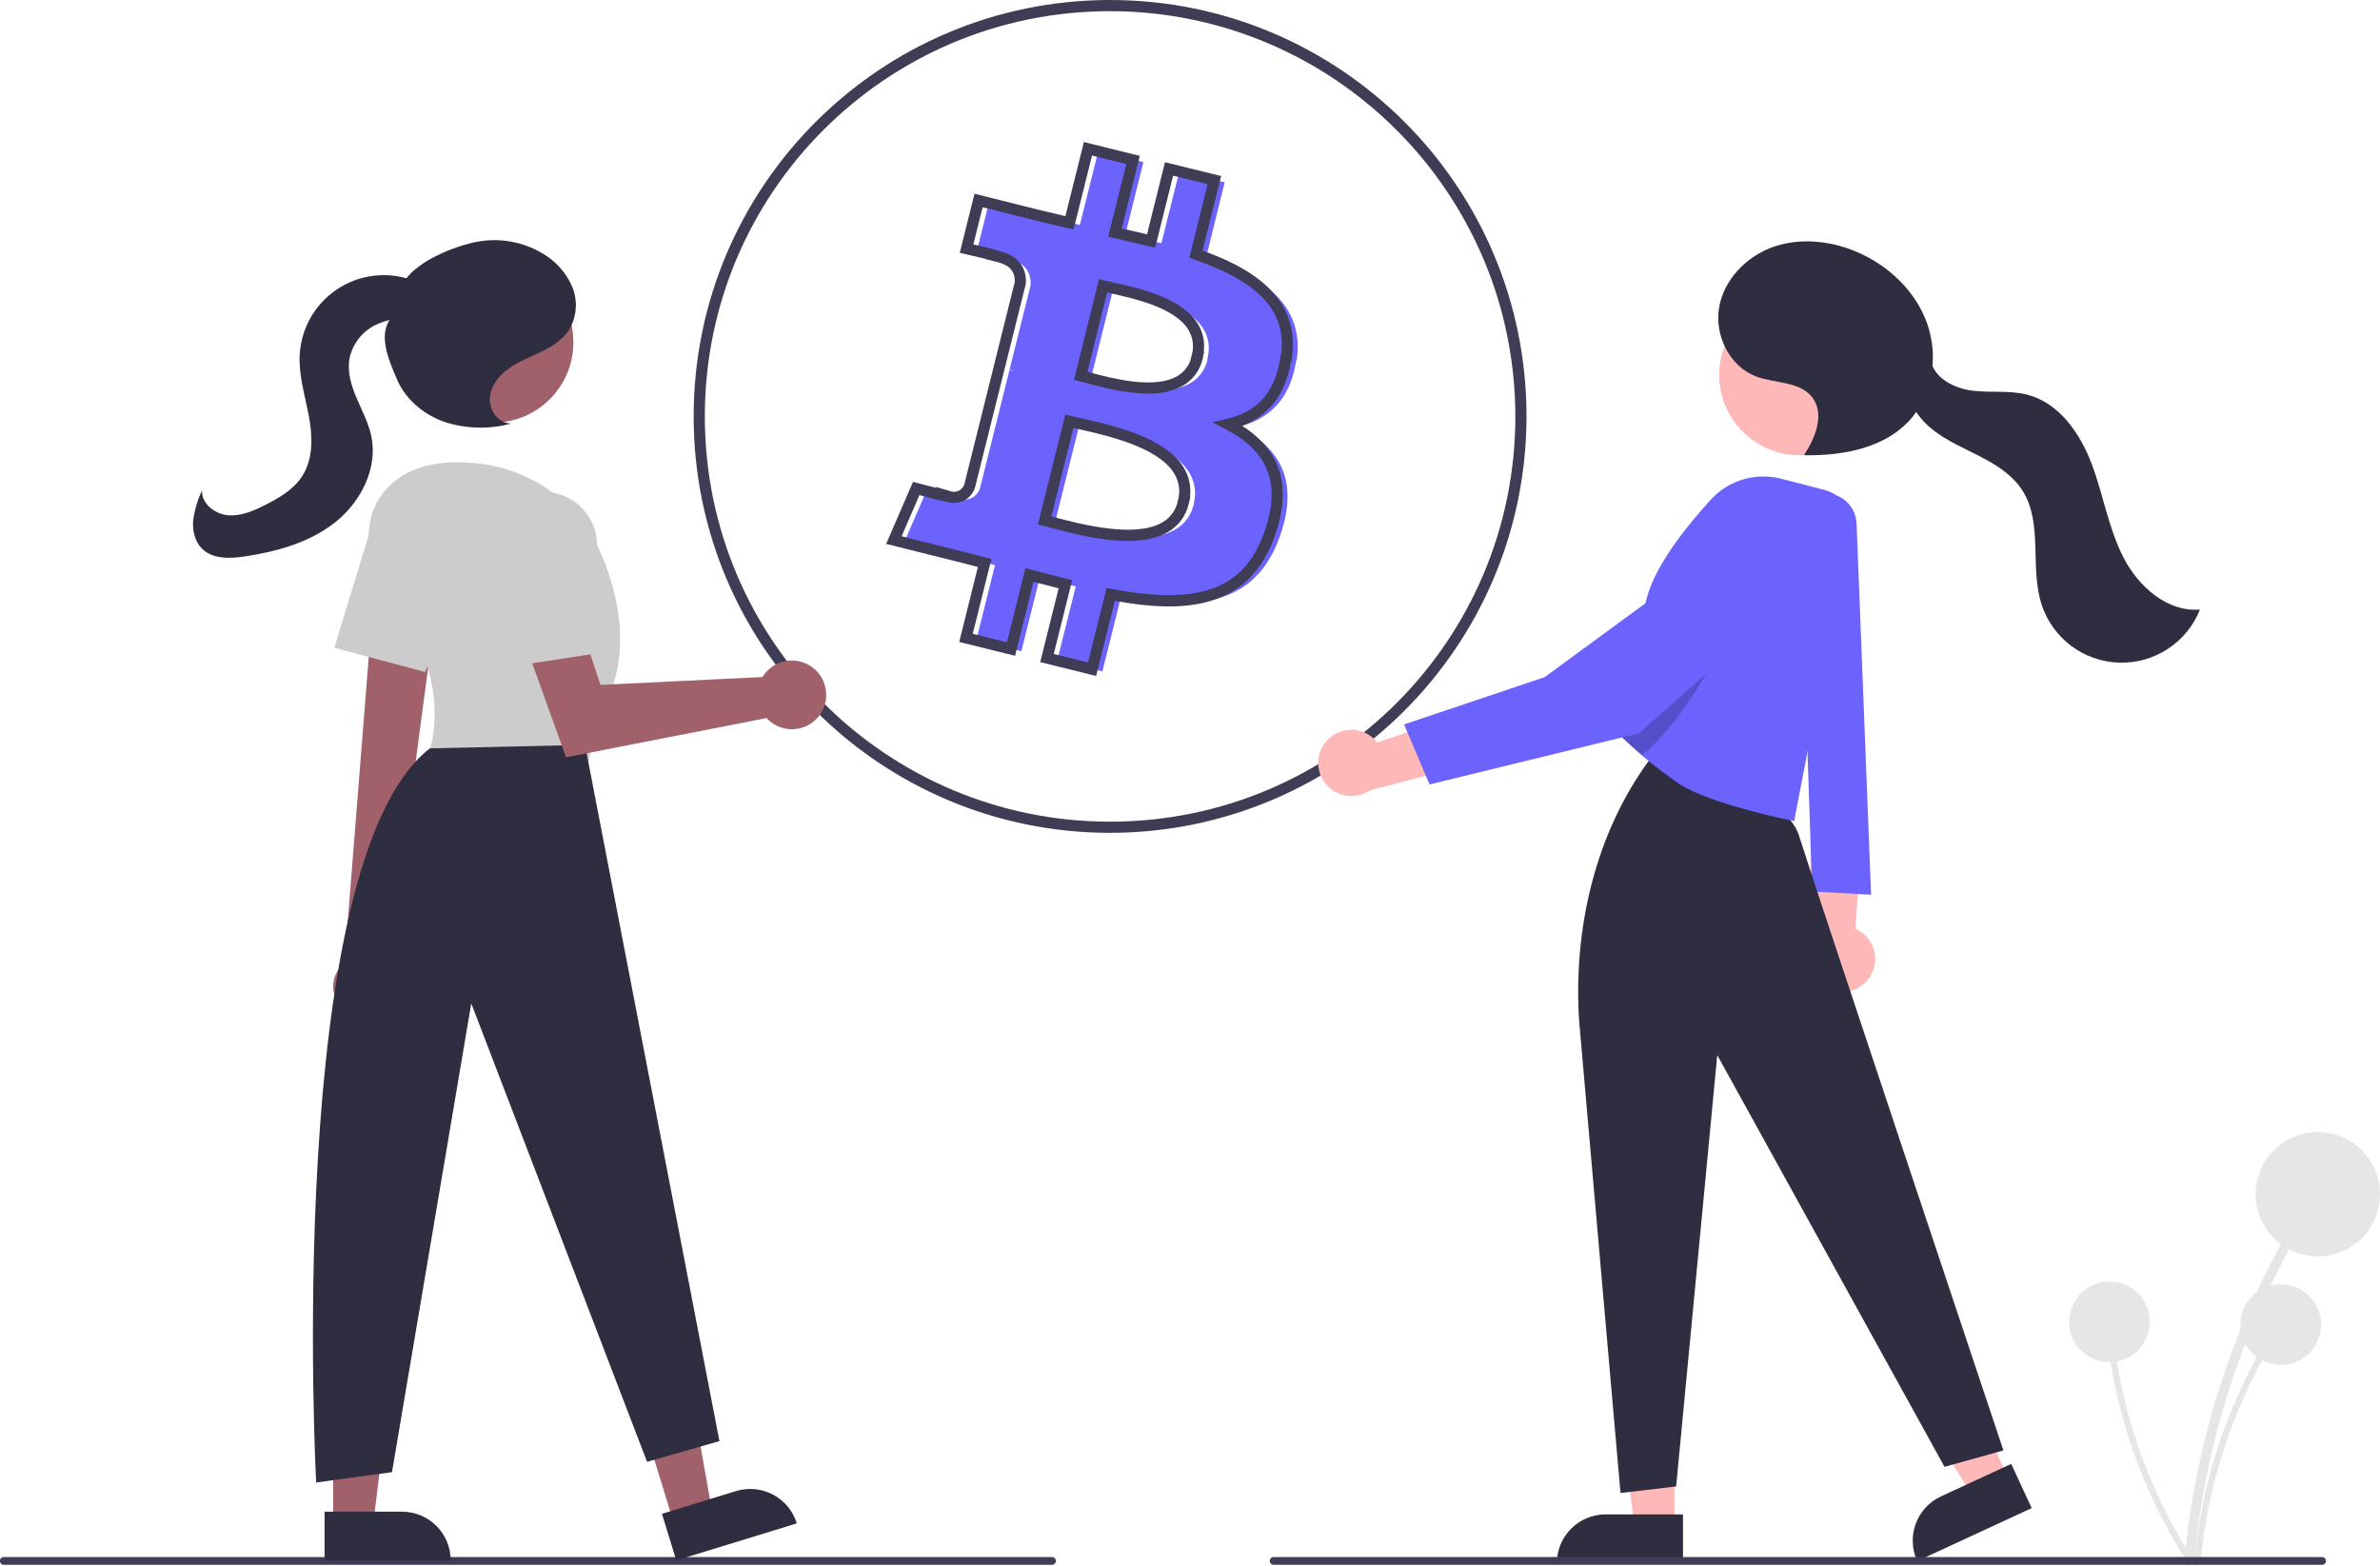
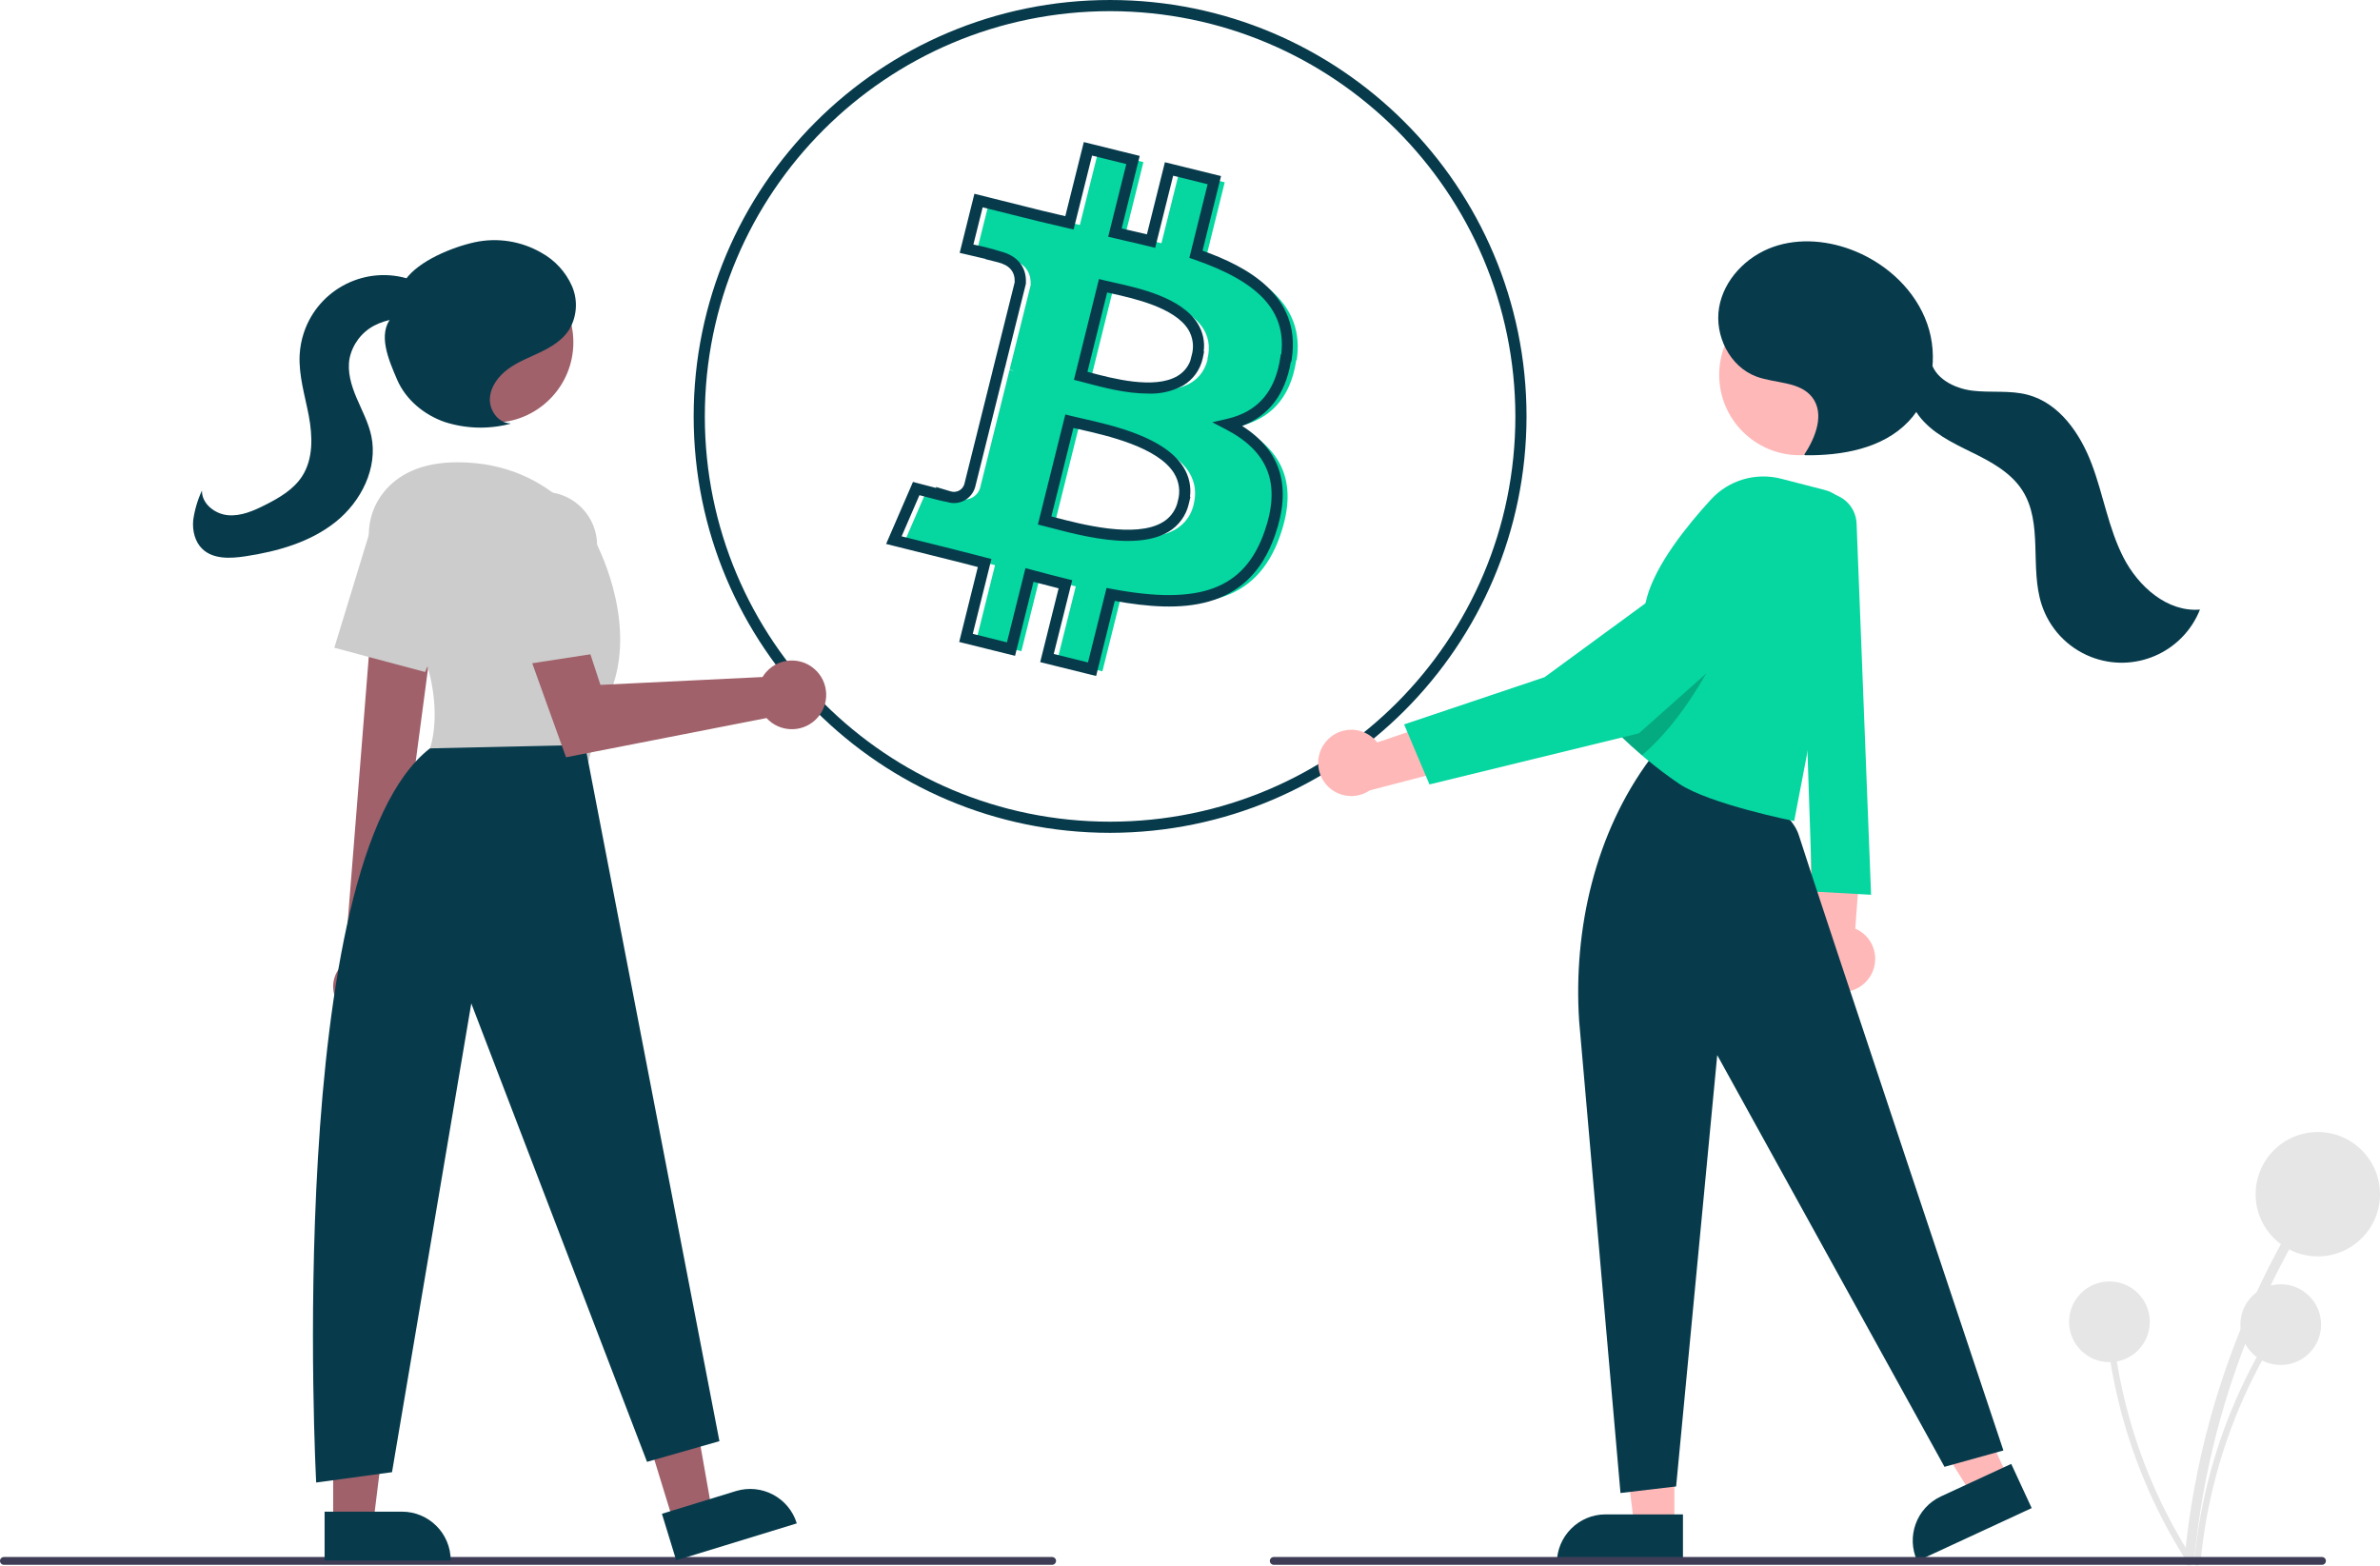
- <svg xmlns="http://www.w3.org/2000/svg" id="aac55e20-4295-4738-859e-026cde4431f5" data-name="Layer 1" width="727.21" height="478.36" viewBox="0 0 727.21 478.36">
-   <path d="M604.991,289.168l5.615-22.646L596.765,263.109l-5.495,22.032c-3.618-.904-7.338-1.707-11.042-2.594l5.53-22.185-13.772-3.413L566.338,279.56q-4.506-1.024-8.789-2.065l-18.994-4.744-3.669,14.711s10,2.287,10,2.492c5.58,1.399,6.587,5.12,6.417,8.004l-6.434,25.786a10.033,10.033,0,0,1,1.433.461l-1.451-.358-9.01,36.111a4.992,4.992,0,0,1-6.28,3.277H529.527c.137.205-10.017-2.492-10.017-2.492l-6.826,15.769,17.919,4.471c3.413.836,6.604,1.707,9.813,2.526L534.715,406.392,548.47,409.805l5.649-22.646c3.652.99,7.321,1.928,10.973,2.85l-5.632,22.544,13.772,3.413,5.7-22.851c23.482,4.437,41.162,2.645,48.585-18.584,5.99-17.066-.29-26.964-12.663-33.397,8.994-2.082,15.786-7.987,17.595-20.223l.153-.068C635.095,304.135,622.364,295.158,604.991,289.168Zm-3.857,75.806c-4.249,17.066-33.055,7.85-42.391,5.546l7.56-30.326c9.3,2.338,39.251,6.946,34.796,24.779Zm4.266-44.371c-3.891,15.564-27.851,7.645-35.633,5.717l6.826-27.493c7.765,1.928,32.817,5.546,28.704,21.776Z" transform="translate(-236.3952 -210.8201)" fill="#6c63ff" />
-   <path d="M575.583,465.303A127.241,127.241,0,1,1,702.824,338.061,127.385,127.385,0,0,1,575.583,465.303Zm0-251.07A123.828,123.828,0,1,0,699.411,338.061,123.968,123.968,0,0,0,575.583,214.233ZM571.314,417.367l-17.086-4.235,5.633-22.547c-2.554-.643-5.121-1.31-7.669-1.992l-5.64,22.613-17.067-4.235,5.704-22.9q-.999-.26-2.004-.523c-2.003-.524-4.034-1.056-6.15-1.575l-19.878-4.961,8.21-18.963,1.42.377c1.965.522,4.041,1.063,5.771,1.504l-.24-.36,4.539,1.362a3.312,3.312,0,0,0,4.196-2.152l8.596-34.46-.008-.003,6.806-27.278c.135-3.201-1.547-5.196-5.136-6.095l-3.831-.961.095-.061c-1.811-.439-4.086-.972-6.229-1.462l-1.697-.387,4.503-18.056,20.651,5.158q3.476.852,7.125,1.684l5.656-22.642,17.084,4.234-5.525,22.168q1.458.34,2.914.672c1.613.371,3.219.739,4.81,1.122l5.495-22.034,17.151,4.23L603.86,287.407c13.547,4.857,30.168,13.588,27.27,33.021l-.138.927-.164.072c-1.692,9.839-6.685,16.39-14.872,19.526,11.951,7.64,15.222,18.628,10.011,33.475-8.231,23.539-29.151,23.535-48.928,19.989Zm-12.945-6.725,10.459,2.592L574.505,390.474l1.582.299c27.015,5.104,40.534.042,46.658-17.471,5.096-14.519,1.334-24.47-11.84-31.321l-4.104-2.134,4.506-1.042c9.414-2.179,14.742-8.331,16.291-18.81l.137-.928.139-.062c1.529-13.099-6.723-22.034-26.603-28.889l-1.476-.508,5.579-22.504-10.529-2.596-5.497,22.037-1.657-.414c-2.108-.527-4.25-1.019-6.404-1.513-1.538-.353-3.081-.707-4.621-1.077l-1.674-.402L580.528,260.942l-10.46-2.592-5.641,22.58-1.629-.371c-3.013-.686-5.958-1.37-8.817-2.072l-17.345-4.333-2.835,11.366a82.002,82.002,0,0,1,8.394,2.126c5.152,1.312,7.939,4.861,7.65,9.746l-.048.312-6.048,24.239.02.008-.406,1.539-.08-.02-.032.098.095.024-9.011,36.111a6.72,6.72,0,0,1-8.457,4.499l.005-.016c-1.305-.176-3.724-.804-8.553-2.085l-5.443,12.573,15.967,3.984c2.127.522,4.176,1.057,6.195,1.587,1.215.317,2.419.633,3.626.942l1.644.419-5.698,22.874,10.443,2.591,5.658-22.682,1.681.455c3.623.982,7.303,1.938,10.938,2.841l1.659.412Zm22.622-34.529c-8.259,0-17.314-2.38-23.141-3.911-1.009-.265-1.909-.502-2.677-.692l-1.66-.41,8.387-33.645,1.659.417c.937.236,2.087.494,3.391.788,9.496,2.139,25.389,5.719,31.091,14.972a13.61,13.61,0,0,1,1.947,8.967h.135l-.493,2.119a13.426,13.426,0,0,1-6.313,8.643C589.912,375.38,585.574,376.113,580.991,376.113Zm-23.343-7.492q.512.134,1.069.28c7.967,2.096,24.547,6.449,32.859,1.526a9.826,9.826,0,0,0,4.478-5.618l.228-.914a10.527,10.527,0,0,0-1.149-8.47c-4.948-8.03-20.552-11.544-28.935-13.433-.642-.145-1.247-.282-1.81-.411Zm29.549-37.538c-6.783,0-14.031-1.929-18.718-3.176-.862-.229-1.63-.434-2.283-.596l-1.657-.411,7.649-30.806,1.656.411c.768.191,1.708.398,2.773.633,7.791,1.72,20.83,4.6,25.771,12.612a12.83,12.83,0,0,1,1.803,8.48h.132l-.427,2.121a12.857,12.857,0,0,1-6.016,8.31A21.029,21.029,0,0,1,587.197,331.084ZM568.67,324.426q.332.087.687.182c6.905,1.837,19.758,5.258,26.789,1.113a9.089,9.089,0,0,0,3.94-4.638l.397-1.566a9.868,9.868,0,0,0-1-7.975c-4.183-6.784-16.816-9.573-23.602-11.071-.419-.092-.819-.181-1.197-.266Z" transform="translate(-236.3952 -210.8201)" fill="#3f3d56" />
-   <path d="M641.076,438.032a10.064,10.064,0,0,1,16.142-.352l33.834-11.5-4.69,17.968-31.41,8.166a10.111,10.111,0,0,1-13.875-14.281Z" transform="translate(-236.3952 -210.8201)" fill="#ffb8b8" />
-   <path d="M906.827,687.743a246.303,246.303,0,0,1,20.385-77.735q4.601-10.278,10.127-20.103c.947-1.685-1.644-3.199-2.59-1.514a249.707,249.707,0,0,0-27.786,76.655q-2.086,11.269-3.136,22.696c-.178,1.922,2.823,1.909,3,0Z" transform="translate(-236.3952 -210.8201)" fill="#e6e6e6" />
-   <circle cx="708.21" cy="364.897" r="19" fill="#e6e6e6" />
-   <path d="M908.77,688.248a159.788,159.788,0,0,1,13.225-50.43q2.985-6.668,6.57-13.042a.974.974,0,0,0-1.681-.982,161.996,161.996,0,0,0-18.026,49.73q-1.353,7.31-2.034,14.724c-.115,1.247,1.832,1.239,1.946,0Z" transform="translate(-236.3952 -210.8201)" fill="#e6e6e6" />
-   <circle cx="696.883" cy="404.751" r="12.326" fill="#e6e6e6" />
-   <path d="M906.314,687.084a159.788,159.788,0,0,1-20.59-47.897q-1.748-7.093-2.841-14.324a.974.974,0,0,0-1.929.259,161.996,161.996,0,0,0,16.374,50.298q3.429,6.597,7.452,12.861c.676,1.054,2.206-.15,1.535-1.197Z" transform="translate(-236.3952 -210.8201)" fill="#e6e6e6" />
-   <circle cx="644.542" cy="403.886" r="12.326" fill="#e6e6e6" />
-   <path d="M807.705,509.345a10.056,10.056,0,0,0-4.418-14.773l2.591-35.641-16.203,9.072.024,32.454a10.11,10.11,0,0,0,18.006,8.887Z" transform="translate(-236.3952 -210.8201)" fill="#ffb8b8" />
-   <path d="M803.674,370.799,808.105,484.217l-18-1-4-119,3.796-1.786A9.665,9.665,0,0,1,803.674,370.799Z" transform="translate(-236.3952 -210.8201)" fill="#6c63ff" />
-   <polygon points="511.612 466.235 499.352 466.234 493.52 418.946 511.614 418.947 511.612 466.235" fill="#ffb8b8" />
-   <path d="M490.595,462.731h23.644a0,0,0,0,1,0,0v14.887a0,0,0,0,1,0,0H475.708a0,0,0,0,1,0,0v0A14.887,14.887,0,0,1,490.595,462.731Z" fill="#2f2e41" />
-   <polygon points="613.615 451.583 602.489 456.734 577.329 416.272 593.749 408.671 613.615 451.583" fill="#ffb8b8" />
-   <path d="M832.188,665.526h23.644a0,0,0,0,1,0,0v14.887a0,0,0,0,1,0,0H817.301a0,0,0,0,1,0,0v0A14.887,14.887,0,0,1,832.188,665.526Z" transform="translate(-441.7098 202.8908) rotate(-24.84116)" fill="#2f2e41" />
-   <path d="M718.897,522.728l12.644,144.289,17-2L761.105,533.217l69.436,125.8,18-5S790.605,480.717,786.105,466.217c-4.933-15.895-44-22-44-22l-1.5-1.5C723.818,465.315,717.094,494.635,718.897,522.728Z" transform="translate(-236.3952 -210.8201)" fill="#2f2e41" />
-   <circle cx="549.859" cy="114.532" r="24.561" fill="#ffb8b8" />
-   <path d="M801.674,372.743l-17.07,88.97s-25.94-5.18-35.18-11.42c-3.66-2.48-6.98-5.04-9.78-7.36-.55-.45-1.07-.9-1.58-1.33-4.62-3.95-7.46-6.89-7.46-6.89s1.479-7.25,3.29-15.83c2.02-9.61,4.47-20.9,5.72-25.51,2.75-10.11,12.19-21.89,19.55-29.91a21.738,21.738,0,0,1,21.47-6.36l13.32,3.44A10.543,10.543,0,0,1,801.674,372.743Z" transform="translate(-236.3952 -210.8201)" fill="#6c63ff" />
-   <path d="M760.394,411.602s-9.18,19.08-22.33,30c-4.62-3.95-7.46-6.89-7.46-6.89s1.479-7.25,3.29-15.83C744.914,413.063,756.274,409.393,760.394,411.602Z" transform="translate(-236.3952 -210.8201)" opacity="0.2" />
-   <path d="M776.674,376.677a16.322,16.322,0,0,0-2.831-1.125,12.495,12.495,0,0,0-11.545,2.66l-53.958,39.523-42.914,14.435,7.754,18.341,63.976-15.624,42.43-37.708A12.754,12.754,0,0,0,776.674,376.677Z" transform="translate(-236.3952 -210.8201)" fill="#6c63ff" />
-   <path d="M787.708,349.687c3.496-5.232,6.254-12.488,2.406-17.466-3.799-4.914-11.292-4.19-17.111-6.365-8.104-3.029-12.804-12.549-11.338-21.076s8.31-15.594,16.464-18.486,17.348-1.951,25.333,1.379c9.829,4.1,18.261,12.03,21.797,22.076s1.646,22.108-5.689,29.83c-7.864,8.278-20.206,10.485-31.623,10.351" transform="translate(-236.3952 -210.8201)" fill="#2f2e41" />
-   <path d="M826.277,320.727c1.001,5.591,7.134,8.766,12.771,9.464s11.468-.197,16.955,1.269c9.674,2.584,16.055,11.888,19.567,21.265s5.069,19.498,9.633,28.412S898.612,397.909,908.591,397.075a25.732,25.732,0,0,1-48.394-1.569c-3.666-11.317.542-24.813-5.868-34.834-3.547-5.545-9.673-8.807-15.579-11.713s-12.106-5.889-16.066-11.148-4.751-13.563.129-17.981" transform="translate(-236.3952 -210.8201)" fill="#2f2e41" />
-   <path d="M945.88,688.964h-320.294a1.191,1.191,0,1,1,0-2.381h320.294a1.191,1.191,0,1,1,0,2.381Z" transform="translate(-236.3952 -210.8201)" fill="#3f3d56" />
-   <path d="M557.88,688.964h-320.294a1.191,1.191,0,1,1,0-2.381h320.294a1.191,1.191,0,0,1,0,2.381Z" transform="translate(-236.3952 -210.8201)" fill="#3f3d56" />
-   <polygon points="205.801 465.134 217.522 461.537 209.226 414.618 191.928 419.927 205.801 465.134" fill="#a0616a" />
-   <path d="M439.993,667.396h38.531a0,0,0,0,1,0,0V682.283a0,0,0,0,1,0,0H454.88a14.887,14.887,0,0,1-14.887-14.887v0A0,0,0,0,1,439.993,667.396Z" transform="translate(859.9015 974.4209) rotate(162.9391)" fill="#2f2e41" />
-   <polygon points="101.803 465.403 114.063 465.403 119.895 418.115 101.801 418.116 101.803 465.403" fill="#a0616a" />
-   <path d="M335.571,672.72h38.531a0,0,0,0,1,0,0v14.887a0,0,0,0,1,0,0H350.458a14.887,14.887,0,0,1-14.887-14.887v0A0,0,0,0,1,335.571,672.72Z" transform="translate(473.3094 1149.49) rotate(179.9974)" fill="#2f2e41" />
-   <path d="M341.319,519.146a9.162,9.162,0,0,1,.318-14.046l9.505-119.695,19.331,4.83L354.995,506.994a9.212,9.212,0,0,1-13.677,12.152Z" transform="translate(-236.3952 -210.8201)" fill="#a0616a" />
-   <circle cx="150.634" cy="104.601" r="24.561" fill="#a0616a" />
-   <path d="M353.483,387.78c-5.837-8.013-6.017-19.049.271-26.714,4.103-5.002,10.966-9.004,22.425-9.004,30.543,0,42.128,24.224,42.128,24.224s12.638,23.17,5.266,44.235-7.372,23.17-7.372,23.17l-48.447-4.213S375.927,418.592,353.483,387.78Z" transform="translate(-236.3952 -210.8201)" fill="#ccc" />
-   <path d="M338.543,408.748l10.437-34.146a16.327,16.327,0,0,1,23.097-9.737h0a16.356,16.356,0,0,1,7.465,21.074l-13.269,30.218Z" transform="translate(-236.3952 -210.8201)" fill="#ccc" />
-   <path d="M415.148,438.425l41.075,212.747-22.117,6.319L380.392,517.415,356.168,660.651l-23.17,3.16S322.834,474.292,367.754,439.478Z" transform="translate(-236.3952 -210.8201)" fill="#2f2e41" />
-   <path d="M470.354,416.343a10.527,10.527,0,0,0-.963,1.349L419.856,420.094l-9.538-29.12L393.756,398.846l15.588,43.371,61.262-11.981a10.496,10.496,0,1,0-.252-13.893Z" transform="translate(-236.3952 -210.8201)" fill="#a0616a" />
-   <path d="M386.293,379.345a16.326,16.326,0,0,1,17.233-18.202h0a16.356,16.356,0,0,1,15.308,16.295V410.44l-28.369,4.365Z" transform="translate(-236.3952 -210.8201)" fill="#ccc" />
-   <path d="M392.431,340.205c-3.686-.016-6.53-3.897-6.365-7.58s2.639-6.923,5.619-9.093,6.475-3.492,9.798-5.087,6.617-3.586,8.669-6.648a14.716,14.716,0,0,0,1.023-13.504,21.669,21.669,0,0,0-9.333-10.224,28.688,28.688,0,0,0-20.417-3.228c-6.888,1.511-17.154,5.695-21.19,11.478l-4.208,11.458c-4.288,5.156-.968,12.813,1.668,18.98s8.248,10.806,14.581,13.011a35.794,35.794,0,0,0,19.841.595" transform="translate(-236.3952 -210.8201)" fill="#2f2e41" />
-   <path d="M369.985,302.044c-1.809-2.899-4.944-4.743-8.186-5.825a25.724,25.724,0,0,0-33.832,23.003c-.344,6.314,1.634,12.489,2.795,18.705s1.393,13.082-2.034,18.396c-2.611,4.048-6.964,6.596-11.261,8.773-3.581,1.814-7.455,3.516-11.453,3.154s-8.016-3.528-7.91-7.541a32.054,32.054,0,0,0-2.682,9.08c-.281,3.156.497,6.561,2.776,8.762,3.313,3.199,8.563,2.965,13.116,2.274,9.857-1.494,19.838-4.295,27.626-10.52s12.955-16.475,10.904-26.231c-.857-4.075-2.87-7.796-4.497-11.63s-2.897-8.027-2.15-12.124a14.735,14.735,0,0,1,7.493-9.982,19.601,19.601,0,0,1,12.523-1.899c2.799.459,6.294,1.173,7.954-1.127a4.508,4.508,0,0,0-.094-4.809,13.248,13.248,0,0,0-3.593-3.56" transform="translate(-236.3952 -210.8201)" fill="#2f2e41" />
+ <svg xmlns="http://www.w3.org/2000/svg" version="1.1" id="aac55e20-4295-4738-859e-026cde4431f5" x="0px" y="0px" viewBox="0 0 727.21 478.36" style="enable-background:new 0 0 727.21 478.36;" xml:space="preserve">
+   <style type="text/css">
+ 	.st0{fill:#06D6A0;}
+ 	.st1{fill:#073B4C;}
+ 	.st2{fill:#FFB8B8;}
+ 	.st3{fill:#E6E6E6;}
+ 	.st4{opacity:0.2;enable-background:new    ;}
+ 	.st5{fill:#3F3D56;}
+ 	.st6{fill:#A0616A;}
+ 	.st7{fill:#CCCCCC;}
+ </style>
+   <path class="st0" d="M368.6,78.35l5.61-22.65l-13.84-3.41l-5.49,22.03c-3.62-0.9-7.34-1.71-11.04-2.59l5.53-22.19l-13.77-3.41  l-5.65,22.61c-3-0.68-5.93-1.37-8.79-2.07l-18.99-4.74l-3.67,14.71c0,0,10,2.29,10,2.49c5.58,1.4,6.59,5.12,6.42,8l-6.43,25.79  c0.49,0.12,0.97,0.27,1.43,0.46l-1.45-0.36l-9.01,36.11c-0.82,2.63-3.61,4.1-6.25,3.29c-0.01,0-0.02-0.01-0.03-0.01h-0.03  c0.14,0.2-10.02-2.49-10.02-2.49l-6.83,15.77l17.92,4.47c3.41,0.84,6.6,1.71,9.81,2.53l-5.7,22.88l13.75,3.41l5.65-22.65  c3.65,0.99,7.32,1.93,10.97,2.85l-5.63,22.54l13.77,3.41l5.7-22.85c23.48,4.44,41.16,2.65,48.59-18.58  c5.99-17.07-0.29-26.96-12.66-33.4c8.99-2.08,15.79-7.99,17.59-20.22l0.15-0.07C398.7,93.31,385.97,84.34,368.6,78.35z   M364.74,154.15c-4.25,17.07-33.06,7.85-42.39,5.55l7.56-30.33c9.3,2.34,39.25,6.95,34.8,24.78L364.74,154.15z M369.01,109.78  c-3.89,15.56-27.85,7.65-35.63,5.72l6.83-27.49c7.77,1.93,32.82,5.55,28.7,21.78H369.01z" />
+   <path class="st1" d="M339.19,254.48c-70.27,0-127.24-56.97-127.24-127.24S268.91,0,339.19,0s127.24,56.97,127.24,127.24  C466.35,197.48,409.43,254.4,339.19,254.48z M339.19,3.41c-68.39,0-123.83,55.44-123.83,123.83s55.44,123.83,123.83,123.83  s123.83-55.44,123.83-123.83l0,0C462.94,58.88,407.54,3.49,339.19,3.41z M334.92,206.55l-17.09-4.23l5.63-22.55  c-2.55-0.64-5.12-1.31-7.67-1.99l-5.64,22.61l-17.07-4.23l5.7-22.9c-0.67-0.17-1.33-0.35-2-0.52c-2-0.52-4.03-1.06-6.15-1.57  l-19.88-4.96l8.21-18.96l1.42,0.38c1.97,0.52,4.04,1.06,5.77,1.5l-0.24-0.36l4.54,1.36c1.74,0.57,3.61-0.37,4.18-2.11  c0-0.01,0.01-0.03,0.01-0.04l8.6-34.46l-0.01,0l6.81-27.28c0.13-3.2-1.55-5.2-5.14-6.1l-3.83-0.96l0.09-0.06  c-1.81-0.44-4.09-0.97-6.23-1.46l-1.7-0.39l4.5-18.06l20.65,5.16c2.32,0.57,4.69,1.13,7.12,1.68l5.66-22.64l17.08,4.23l-5.52,22.17  c0.97,0.23,1.94,0.45,2.91,0.67c1.61,0.37,3.22,0.74,4.81,1.12l5.5-22.03l17.15,4.23l-5.65,22.8c13.55,4.86,30.17,13.59,27.27,33.02  l-0.14,0.93l-0.16,0.07c-1.69,9.84-6.69,16.39-14.87,19.53c11.95,7.64,15.22,18.63,10.01,33.48c-8.23,23.54-29.15,23.54-48.93,19.99  L334.92,206.55z M321.97,199.82l10.46,2.59l5.68-22.76l1.58,0.3c27.02,5.1,40.53,0.04,46.66-17.47c5.1-14.52,1.33-24.47-11.84-31.32  l-4.1-2.13l4.51-1.04c9.41-2.18,14.74-8.33,16.29-18.81l0.14-0.93l0.14-0.06c1.53-13.1-6.72-22.03-26.6-28.89l-1.48-0.51l5.58-22.5  l-10.53-2.6l-5.5,22.04l-1.66-0.41c-2.11-0.53-4.25-1.02-6.4-1.51c-1.54-0.35-3.08-0.71-4.62-1.08l-1.67-0.4l5.53-22.2l-10.46-2.59  l-5.64,22.58l-1.63-0.37c-3.01-0.69-5.96-1.37-8.82-2.07l-17.34-4.33l-2.83,11.37c2.83,0.56,5.64,1.27,8.39,2.13  c5.15,1.31,7.94,4.86,7.65,9.75l-0.05,0.31l-6.05,24.24l0.02,0.01l-0.41,1.54l-0.08-0.02l-0.03,0.1l0.09,0.02l-9.01,36.11  c-1.06,3.56-4.8,5.59-8.36,4.53c-0.03-0.01-0.07-0.02-0.1-0.03l0-0.02c-1.3-0.18-3.72-0.8-8.55-2.08l-5.44,12.57l15.97,3.98  c2.13,0.52,4.18,1.06,6.2,1.59c1.21,0.32,2.42,0.63,3.63,0.94l1.64,0.42l-5.7,22.87l10.44,2.59l5.66-22.68l1.68,0.45  c3.62,0.98,7.3,1.94,10.94,2.84l1.66,0.41L321.97,199.82z M344.6,165.29c-8.26,0-17.31-2.38-23.14-3.91  c-1.01-0.27-1.91-0.5-2.68-0.69l-1.66-0.41l8.39-33.64l1.66,0.42c0.94,0.24,2.09,0.49,3.39,0.79c9.5,2.14,25.39,5.72,31.09,14.97  c1.67,2.67,2.36,5.84,1.95,8.97h0.14l-0.49,2.12c-0.82,3.63-3.1,6.76-6.31,8.64C353.52,164.56,349.18,165.29,344.6,165.29  L344.6,165.29z M321.25,157.8c0.34,0.09,0.7,0.18,1.07,0.28c7.97,2.1,24.55,6.45,32.86,1.53c2.15-1.24,3.75-3.25,4.48-5.62  l0.23-0.91c0.83-2.86,0.41-5.94-1.15-8.47c-4.95-8.03-20.55-11.54-28.94-13.43c-0.64-0.14-1.25-0.28-1.81-0.41L321.25,157.8z   M350.8,120.26c-6.78,0-14.03-1.93-18.72-3.18c-0.86-0.23-1.63-0.43-2.28-0.6l-1.66-0.41l7.65-30.81l1.66,0.41  c0.77,0.19,1.71,0.4,2.77,0.63c7.79,1.72,20.83,4.6,25.77,12.61c1.57,2.53,2.2,5.53,1.8,8.48h0.13l-0.43,2.12  c-0.77,3.48-2.94,6.49-6.02,8.31C358.2,119.58,354.51,120.41,350.8,120.26L350.8,120.26z M332.27,113.61  c0.22,0.06,0.45,0.12,0.69,0.18c6.91,1.84,19.76,5.26,26.79,1.11c1.81-1.05,3.2-2.69,3.94-4.64l0.4-1.57c0.81-2.68,0.45-5.58-1-7.98  c-4.18-6.78-16.82-9.57-23.6-11.07c-0.42-0.09-0.82-0.18-1.2-0.27L332.27,113.61z" />
+   <path class="st2" d="M404.68,227.21c3.22-4.53,9.5-5.59,14.03-2.37c0.8,0.57,1.51,1.25,2.11,2.02l33.83-11.5l-4.69,17.97  l-31.41,8.17c-4.62,3.13-10.91,1.92-14.04-2.7C402.13,235.28,402.2,230.66,404.68,227.21L404.68,227.21z" />
+   <path class="st3" d="M670.43,476.92c2.49-26.85,9.38-53.11,20.38-77.73c3.07-6.85,6.44-13.55,10.13-20.1  c0.95-1.69-1.64-3.2-2.59-1.51c-13.4,23.86-22.79,49.75-27.79,76.66c-1.39,7.51-2.44,15.08-3.14,22.7  C667.25,478.84,670.25,478.83,670.43,476.92L670.43,476.92z" />
+   <circle class="st3" cx="708.21" cy="364.9" r="19" />
+   <path class="st3" d="M672.37,477.43c1.62-17.42,6.09-34.46,13.22-50.43c1.99-4.45,4.18-8.79,6.57-13.04  c0.26-0.47,0.08-1.06-0.39-1.32c-0.45-0.24-1.01-0.1-1.29,0.34c-8.69,15.48-14.78,32.28-18.03,49.73c-0.9,4.87-1.58,9.78-2.03,14.72  C670.31,478.67,672.26,478.67,672.37,477.43L672.37,477.43z" />
+   <circle class="st3" cx="696.88" cy="404.75" r="12.33" />
+   <path class="st3" d="M669.92,476.26c-9.44-14.73-16.4-30.91-20.59-47.9c-1.17-4.73-2.11-9.5-2.84-14.32  c-0.09-0.53-0.59-0.89-1.12-0.8c-0.51,0.09-0.86,0.55-0.81,1.06c2.67,17.55,8.2,34.54,16.37,50.3c2.29,4.4,4.77,8.68,7.45,12.86  C669.06,478.52,670.59,477.31,669.92,476.26L669.92,476.26z" />
+   <circle class="st3" cx="644.54" cy="403.89" r="12.33" />
+   <path class="st2" d="M571.31,298.52c3.06-4.64,1.78-10.87-2.86-13.93c-0.49-0.33-1.02-0.61-1.56-0.84l2.59-35.64l-16.2,9.07  l0.02,32.45c-1.86,5.26,0.89,11.04,6.16,12.91C563.86,304.1,568.76,302.44,571.31,298.52L571.31,298.52z" />
+   <path class="st0" d="M567.28,159.98l4.43,113.42l-18-1l-4-119l3.8-1.79c4.83-2.27,10.59-0.2,12.86,4.63  C566.92,157.41,567.23,158.68,567.28,159.98z" />
+   <polygon class="st2" points="511.61,466.23 499.35,466.23 493.52,418.95 511.61,418.95 " />
+   <path class="st1" d="M490.59,462.73h23.64l0,0v14.89l0,0h-38.53l0,0l0,0C475.71,469.4,482.37,462.73,490.59,462.73L490.59,462.73z" />
+   <polygon class="st2" points="613.61,451.58 602.49,456.73 577.33,416.27 593.75,408.67 " />
+   <path class="st1" d="M593.07,457.23l21.46-9.93l0,0l6.25,13.51l0,0L585.82,477l0,0l0,0C582.36,469.54,585.61,460.69,593.07,457.23z" />
+   <path class="st1" d="M482.5,311.91l12.64,144.29l17-2l12.56-131.8l69.44,125.8l18-5c0,0-57.94-173.3-62.44-187.8  c-4.93-15.9-44-22-44-22l-1.5-1.5C487.42,254.49,480.7,283.82,482.5,311.91z" />
+   <circle class="st2" cx="549.86" cy="114.53" r="24.56" />
+   <path class="st0" d="M565.28,161.92l-17.07,88.97c0,0-25.94-5.18-35.18-11.42c-3.66-2.48-6.98-5.04-9.78-7.36  c-0.55-0.45-1.07-0.9-1.58-1.33c-4.62-3.95-7.46-6.89-7.46-6.89s1.48-7.25,3.29-15.83c2.02-9.61,4.47-20.9,5.72-25.51  c2.75-10.11,12.19-21.89,19.55-29.91c5.43-5.93,13.69-8.37,21.47-6.36l13.32,3.44C562.95,151.11,566.33,156.46,565.28,161.92z" />
+   <path class="st4" d="M524,200.78c0,0-9.18,19.08-22.33,30c-4.62-3.95-7.46-6.89-7.46-6.89s1.48-7.25,3.29-15.83  C508.52,202.24,519.88,198.57,524,200.78z" />
+   <path class="st0" d="M540.28,165.86c-0.91-0.46-1.85-0.84-2.83-1.12c-4.05-1.11-8.39-0.11-11.55,2.66l-53.96,39.52l-42.91,14.43  l7.75,18.34l63.98-15.62l42.43-37.71c5.08-4.88,5.25-12.95,0.38-18.03C542.61,167.33,541.5,166.5,540.28,165.86z" />
+   <path class="st1" d="M551.31,138.87c3.5-5.23,6.25-12.49,2.41-17.47c-3.8-4.91-11.29-4.19-17.11-6.36  c-8.1-3.03-12.8-12.55-11.34-21.08s8.31-15.59,16.46-18.49s17.35-1.95,25.33,1.38c9.83,4.1,18.26,12.03,21.8,22.08  s1.65,22.11-5.69,29.83c-7.86,8.28-20.21,10.48-31.62,10.35" />
+   <path class="st1" d="M589.88,109.91c1,5.59,7.13,8.77,12.77,9.46s11.47-0.2,16.96,1.27c9.67,2.58,16.05,11.89,19.57,21.27  s5.07,19.5,9.63,28.41s13.41,16.77,23.39,15.94c-5.25,13.21-20.21,19.66-33.41,14.42c-7.13-2.83-12.62-8.69-14.98-15.99  c-3.67-11.32,0.54-24.81-5.87-34.83c-3.55-5.55-9.67-8.81-15.58-11.71s-12.11-5.89-16.07-11.15c-3.96-5.26-4.75-13.56,0.13-17.98" />
+   <path class="st5" d="M709.48,478.14H389.19c-0.66,0-1.19-0.53-1.19-1.19s0.53-1.19,1.19-1.19c0,0,0.01,0,0.01,0h320.29  c0.66,0,1.19,0.53,1.19,1.19S710.15,478.14,709.48,478.14C709.49,478.14,709.49,478.14,709.48,478.14z" />
+   <path class="st5" d="M321.48,478.14H1.19c-0.66,0-1.19-0.53-1.19-1.19c0-0.66,0.53-1.19,1.19-1.19c0,0,0.01,0,0.01,0h320.29  c0.66,0,1.19,0.54,1.19,1.19C322.67,477.61,322.14,478.14,321.48,478.14z" />
+   <polygon class="st6" points="205.8,465.13 217.52,461.54 209.23,414.62 191.93,419.93 " />
+   <path class="st1" d="M243.46,465.48l-36.84,11.3l0,0l-4.37-14.23l0,0l22.6-6.94C232.73,453.21,241.05,457.62,243.46,465.48  L243.46,465.48L243.46,465.48z" />
+   <polygon class="st6" points="101.8,465.4 114.06,465.4 119.89,418.11 101.8,418.12 " />
+   <path class="st1" d="M137.71,476.79l-38.53,0l0,0l0-14.89l0,0l23.64,0C131.04,461.9,137.71,468.56,137.71,476.79L137.71,476.79  L137.71,476.79z" />
+   <path class="st6" d="M104.92,308.33c-3.81-3.34-4.19-9.12-0.85-12.93c0.36-0.41,0.75-0.78,1.17-1.12l9.51-119.69l19.33,4.83  L118.6,296.17c2.91,4.17,1.88,9.92-2.3,12.82C112.81,311.43,108.11,311.15,104.92,308.33z" />
+   <circle class="st6" cx="150.63" cy="104.6" r="24.56" />
+   <path class="st7" d="M117.09,176.96c-5.84-8.01-6.02-19.05,0.27-26.71c4.1-5,10.97-9,22.43-9c30.54,0,42.13,24.22,42.13,24.22  s12.64,23.17,5.27,44.23s-7.37,23.17-7.37,23.17l-48.45-4.21C131.36,228.66,139.53,207.77,117.09,176.96z" />
+   <path class="st7" d="M102.15,197.93l10.44-34.15c2.64-8.62,11.76-13.48,20.39-10.84c0.93,0.29,1.84,0.65,2.71,1.1l0,0  c7.65,3.96,10.92,13.18,7.46,21.07l-13.27,30.22L102.15,197.93z" />
+   <path class="st1" d="M178.75,227.61l41.07,212.75l-22.12,6.32L144,306.6l-24.22,143.24l-23.17,3.16c0,0-10.16-189.52,34.76-224.33  L178.75,227.61z" />
+   <path class="st6" d="M233.96,205.52c-0.36,0.42-0.68,0.87-0.96,1.35l-49.54,2.4l-9.54-29.12l-16.56,7.87l15.59,43.37l61.26-11.98  c3.92,4.27,10.55,4.57,14.83,0.65c4.27-3.92,4.57-10.55,0.65-14.83c-3.92-4.27-10.55-4.57-14.83-0.65  C234.54,204.88,234.24,205.19,233.96,205.52L233.96,205.52z" />
+   <path class="st7" d="M149.9,168.52c-1.05-8.95,5.35-17.07,14.31-18.12c0.97-0.11,1.95-0.14,2.93-0.08l0,0  c8.6,0.55,15.29,7.68,15.31,16.29v33l-28.37,4.36L149.9,168.52z" />
+   <path class="st1" d="M156.04,129.38c-3.69-0.02-6.53-3.9-6.36-7.58s2.64-6.92,5.62-9.09s6.47-3.49,9.8-5.09s6.62-3.59,8.67-6.65  c2.52-4.07,2.9-9.1,1.02-13.5c-1.91-4.34-5.19-7.93-9.33-10.22c-6.17-3.58-13.45-4.73-20.42-3.23c-6.89,1.51-17.15,5.7-21.19,11.48  l-4.21,11.46c-4.29,5.16-0.97,12.81,1.67,18.98s8.25,10.81,14.58,13.01c6.43,2.06,13.3,2.27,19.84,0.59" />
+   <path class="st1" d="M133.59,91.22c-1.81-2.9-4.94-4.74-8.19-5.83c-13.48-4.5-28.05,2.78-32.55,16.25  c-0.73,2.18-1.16,4.45-1.29,6.75c-0.34,6.31,1.63,12.49,2.8,18.71c1.16,6.22,1.39,13.08-2.03,18.4c-2.61,4.05-6.96,6.6-11.26,8.77  c-3.58,1.81-7.46,3.52-11.45,3.15s-8.02-3.53-7.91-7.54c-1.34,2.88-2.24,5.94-2.68,9.08c-0.28,3.16,0.5,6.56,2.78,8.76  c3.31,3.2,8.56,2.96,13.12,2.27c9.86-1.49,19.84-4.3,27.63-10.52s12.95-16.47,10.9-26.23c-0.86-4.08-2.87-7.8-4.5-11.63  s-2.9-8.03-2.15-12.12c0.9-4.27,3.64-7.93,7.49-9.98c3.85-2,8.25-2.67,12.52-1.9c2.8,0.46,6.29,1.17,7.95-1.13  c0.9-1.49,0.86-3.36-0.09-4.81c-0.96-1.41-2.18-2.61-3.59-3.56" />
</svg>
